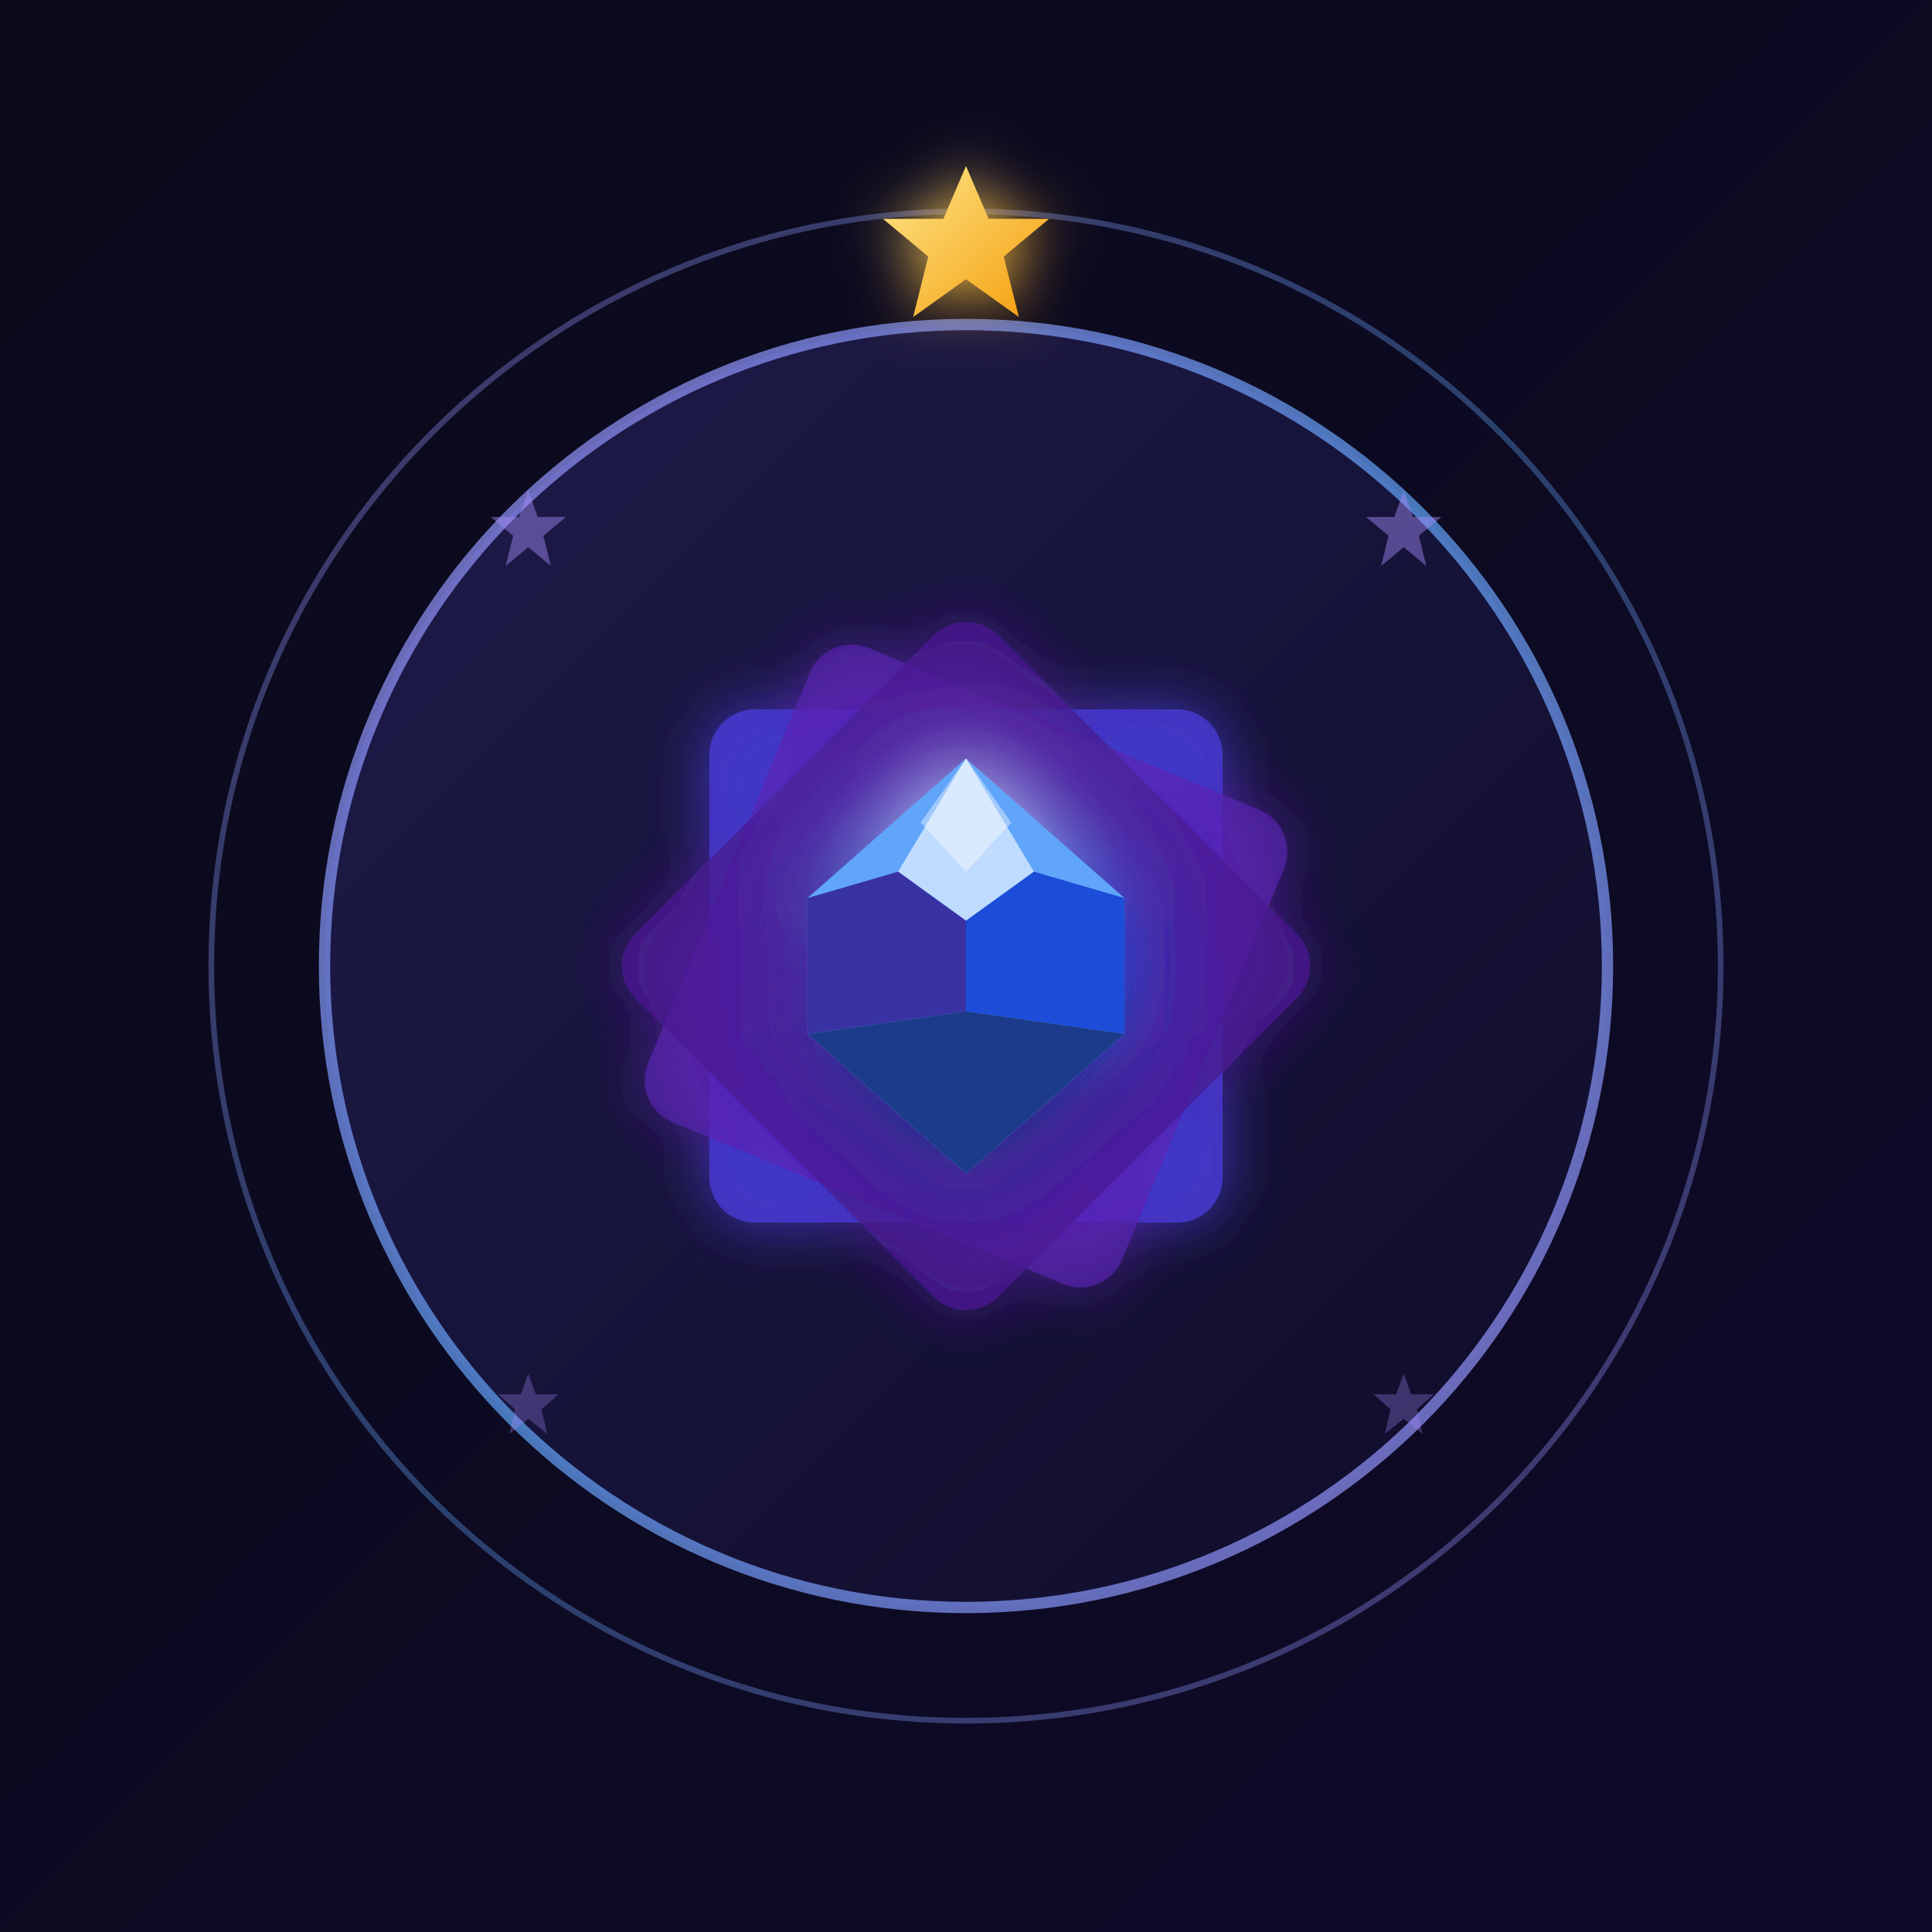
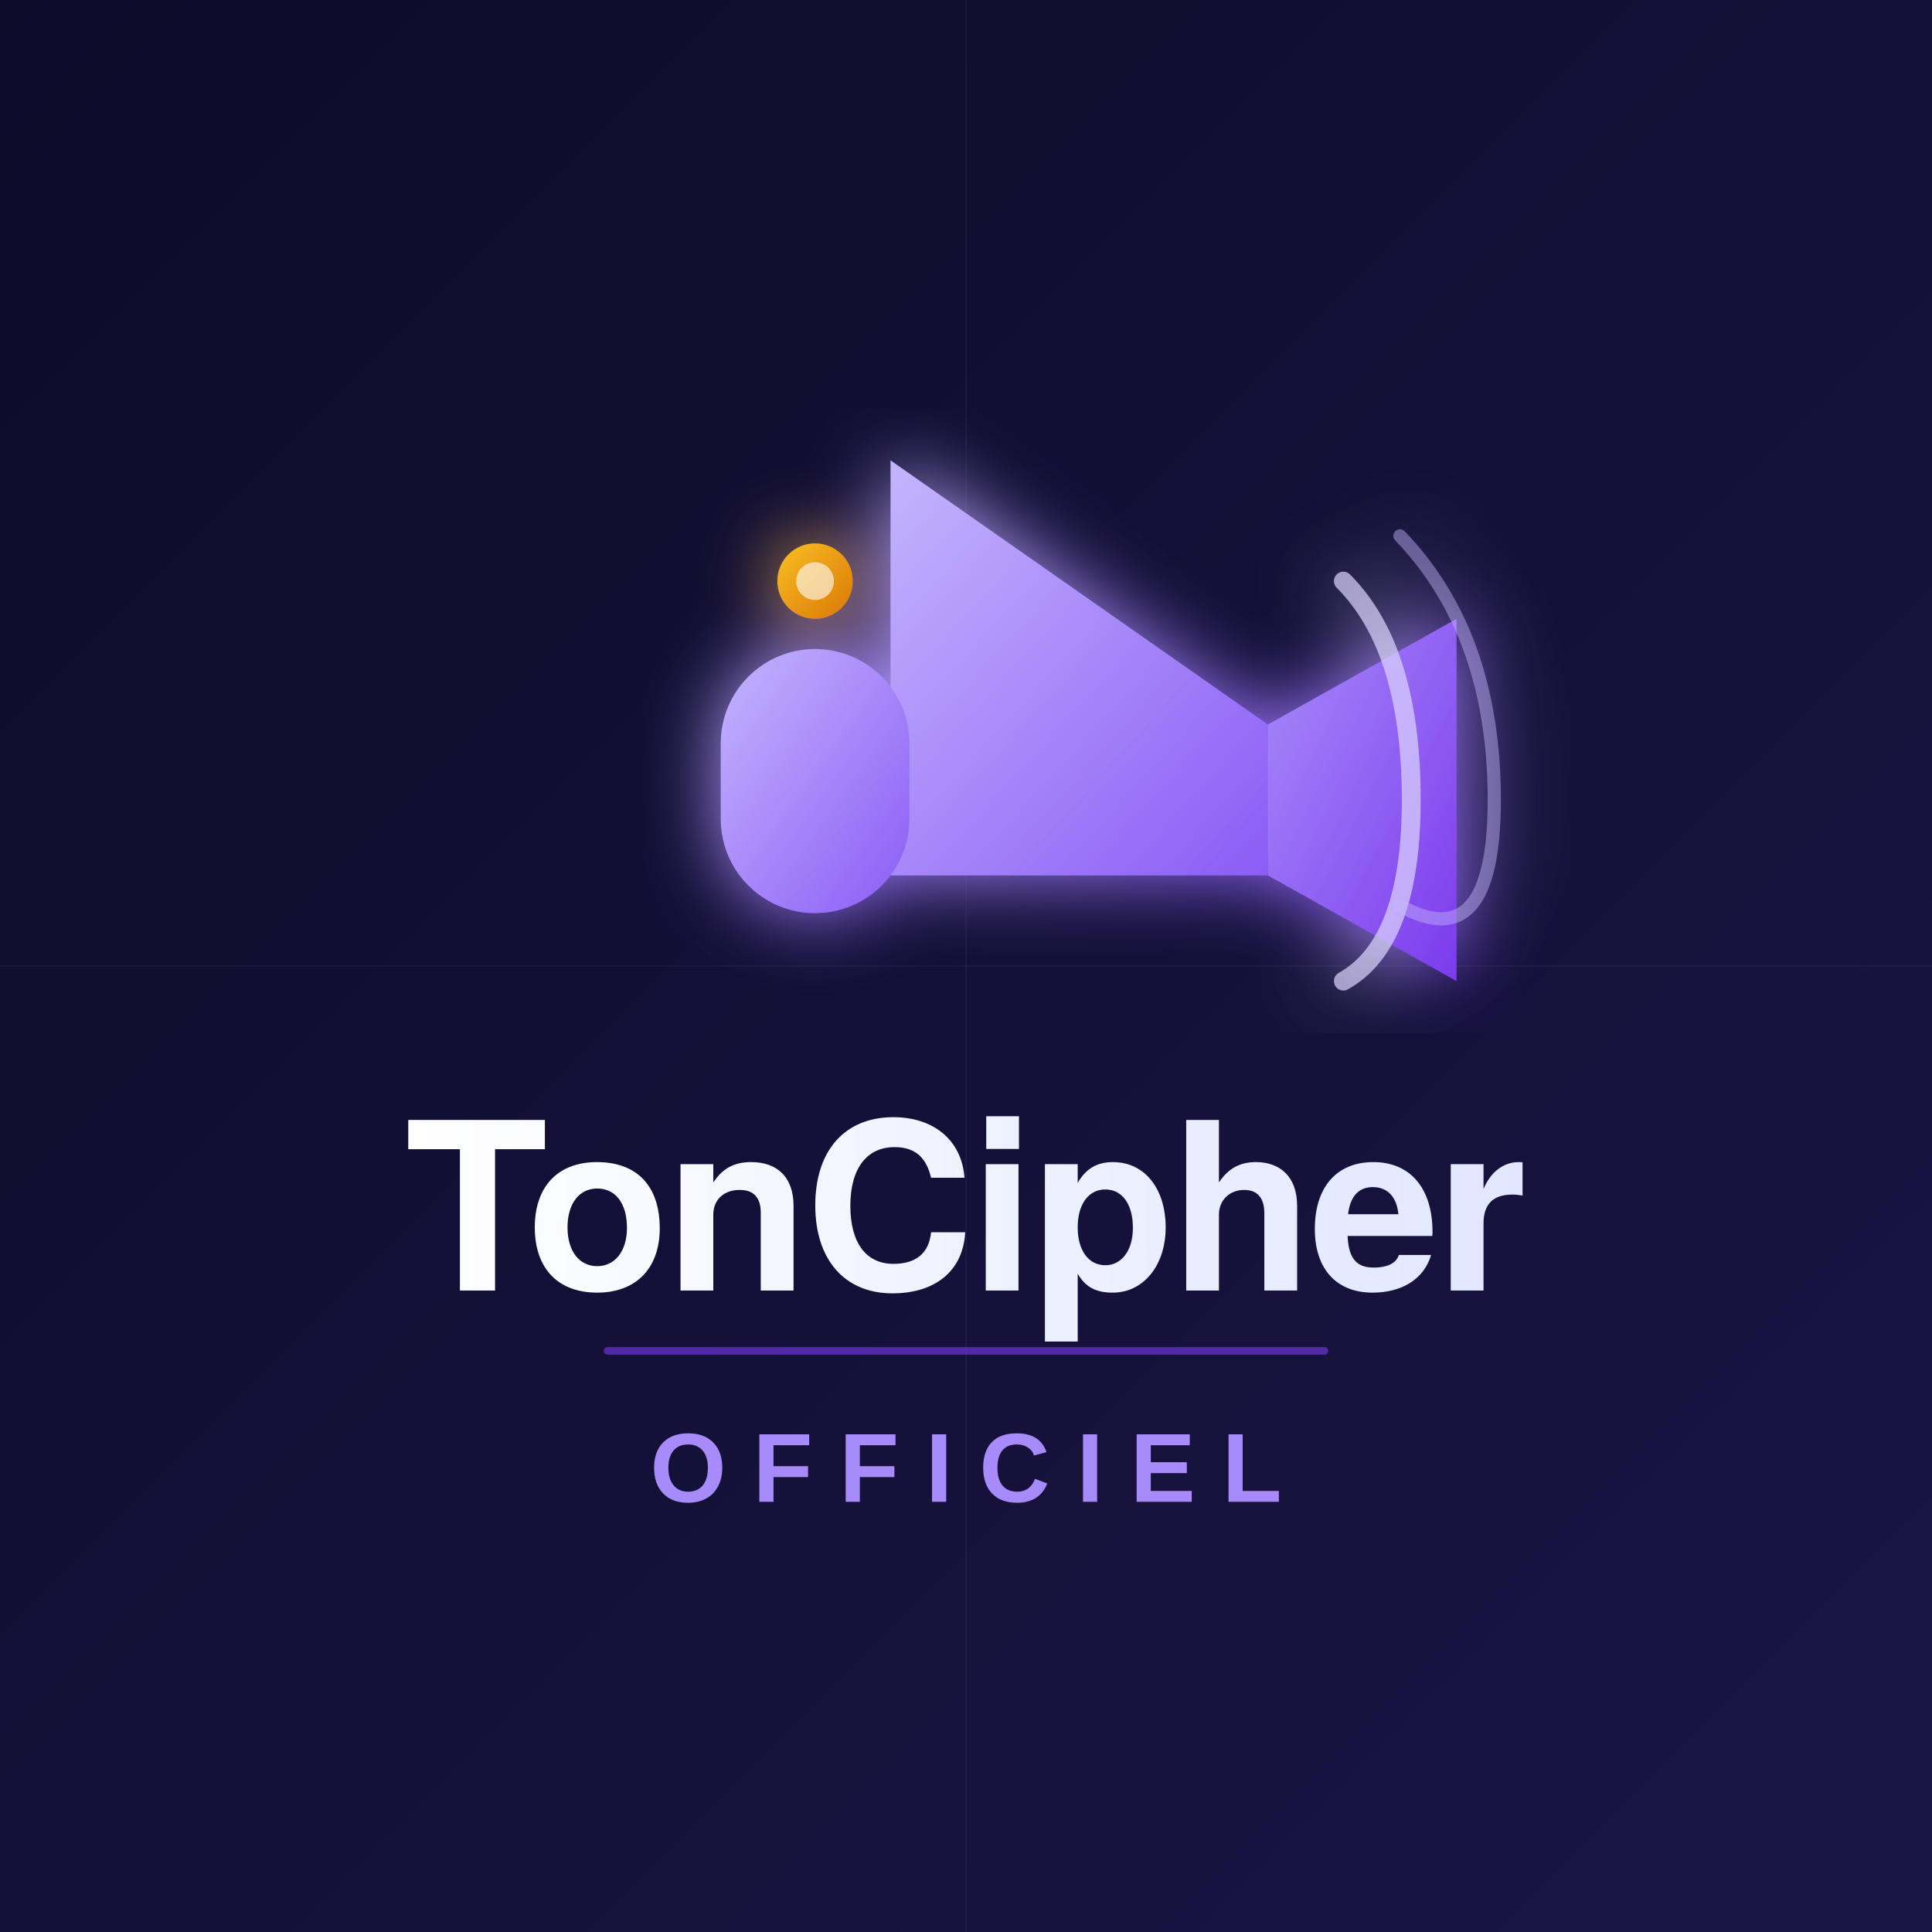
<svg xmlns="http://www.w3.org/2000/svg" viewBox="0 0 512 512" width="512" height="512">
  <defs>
    <linearGradient id="bg" x1="0%" y1="0%" x2="100%" y2="100%">
-       <stop offset="0%" stop-color="#0a0a1a" />
-       <stop offset="100%" stop-color="#0f0a2a" />
+       <stop offset="0%" stop-color="#0d0b2a" />
+       <stop offset="100%" stop-color="#1a1545" />
    </linearGradient>
-     <linearGradient id="ring" x1="0%" y1="0%" x2="100%" y2="100%">
+     <linearGradient id="icongrad" x1="0%" y1="0%" x2="100%" y2="100%">
      <stop offset="0%" stop-color="#a78bfa" />
-       <stop offset="50%" stop-color="#60a5fa" />
-       <stop offset="100%" stop-color="#a78bfa" />
+       <stop offset="100%" stop-color="#7c3aed" />
    </linearGradient>
-     <linearGradient id="inner" x1="0%" y1="0%" x2="100%" y2="100%">
-       <stop offset="0%" stop-color="#1e1b4b" />
-       <stop offset="100%" stop-color="#0f0c29" />
+     <linearGradient id="megagrad" x1="0%" y1="0%" x2="100%" y2="100%">
+       <stop offset="0%" stop-color="#c4b5fd" />
+       <stop offset="100%" stop-color="#8b5cf6" />
    </linearGradient>
-     <linearGradient id="star1" x1="0%" y1="0%" x2="100%" y2="100%">
-       <stop offset="0%" stop-color="#fde68a" />
-       <stop offset="100%" stop-color="#f59e0b" />
+     <linearGradient id="textgrad" x1="0%" y1="0%" x2="100%" y2="0%">
+       <stop offset="0%" stop-color="#ffffff" />
+       <stop offset="100%" stop-color="#e0e7ff" />
    </linearGradient>
-     <filter id="glow" x="-40%" y="-40%" width="180%" height="180%">
-       <feGaussianBlur stdDeviation="12" result="blur" />
+     <linearGradient id="badge" x1="0%" y1="0%" x2="100%" y2="100%">
+       <stop offset="0%" stop-color="#fbbf24" />
+       <stop offset="100%" stop-color="#d97706" />
+     </linearGradient>
+     <filter id="glow">
+       <feGaussianBlur stdDeviation="10" result="b" />
      <feMerge>
-         <feMergeNode in="blur" />
-         <feMergeNode in="SourceGraphic" />
-       </feMerge>
-     </filter>
-     <filter id="starglow" x="-60%" y="-60%" width="220%" height="220%">
-       <feGaussianBlur stdDeviation="8" result="blur" />
-       <feMerge>
-         <feMergeNode in="blur" />
+         <feMergeNode in="b" />
        <feMergeNode in="SourceGraphic" />
      </feMerge>
    </filter>
  </defs>
  <rect width="512" height="512" fill="url(#bg)" />
-   <circle cx="256" cy="256" r="200" fill="none" stroke="url(#ring)" stroke-width="1.5" opacity="0.35" />
-   <circle cx="256" cy="256" r="170" fill="url(#inner)" />
-   <circle cx="256" cy="256" r="170" fill="none" stroke="url(#ring)" stroke-width="3" opacity="0.7" />
-   <g transform="translate(256,256)" filter="url(#starglow)">
-     <g opacity="0.9">
-       <rect x="-68" y="-68" width="136" height="136" rx="12" fill="#4338ca" transform="rotate(0)" />
-       <rect x="-68" y="-68" width="136" height="136" rx="12" fill="#5b21b6" transform="rotate(22.5)" opacity="0.7" />
-       <rect x="-68" y="-68" width="136" height="136" rx="12" fill="#4c1d95" transform="rotate(45)" opacity="0.8" />
-     </g>
-     <g filter="url(#glow)">
-       <polygon points="0,-55  42,-18  42,18  0,55  -42,18  -42,-18" fill="#60a5fa" />
-       <polygon points="0,-55  18,-25  0,-12 -18,-25" fill="#bfdbfe" />
-       <polygon points="-42,-18 -18,-25  0,-12  0,12  -42,18" fill="#3730a3" />
-       <polygon points=" 42,-18  18,-25  0,-12  0,12   42,18" fill="#1d4ed8" />
-       <polygon points="0,55  -42,18  0,12  42,18" fill="#1e3a8a" />
-       <polygon points="0,-55  12,-38  0,-25  -12,-38" fill="white" opacity="0.4" />
-     </g>
+   <line x1="0" y1="256" x2="512" y2="256" stroke="#ffffff" stroke-width="0.4" opacity="0.04" />
+   <line x1="256" y1="0" x2="256" y2="512" stroke="#ffffff" stroke-width="0.4" opacity="0.04" />
+   <g transform="translate(256,182)" filter="url(#glow)">
+     <path d="M-20,-60 L80,10 L80,50 L-20,50 Z" fill="url(#megagrad)" rx="4" />
+     <path d="M80,10 L130,-18 L130,78 L80,50 Z" fill="url(#icongrad)" />
+     <rect x="-65" y="-10" width="50" height="70" rx="25" fill="url(#megagrad)" />
+     <path d="M100,-28 Q118,-10 118,30 Q118,68 100,78" fill="none" stroke="#ddd6fe" stroke-width="5" stroke-linecap="round" opacity="0.7" />
+     <path d="M115,-40 Q140,-14 140,30 Q140,72 115,58" fill="none" stroke="#c4b5fd" stroke-width="3.5" stroke-linecap="round" opacity="0.45" />
+     <circle cx="-40" cy="-28" r="10" fill="url(#badge)" />
+     <circle cx="-40" cy="-28" r="5" fill="white" opacity="0.6" />
  </g>
-   <g transform="translate(256,66)" filter="url(#starglow)">
-     <polygon points="0,-22 6,-8 22,-8 10,2 14,18 0,8 -14,18 -10,2 -22,-8 -6,-8" fill="url(#star1)" />
-   </g>
-   <g transform="translate(140,140)">
-     <polygon points="0,-10 2.5,-3 10,-3 4,2 6,10 0,5 -6,10 -4,2 -10,-3 -2.5,-3" fill="#a78bfa" opacity="0.45" />
-   </g>
-   <g transform="translate(372,140)">
-     <polygon points="0,-10 2.5,-3 10,-3 4,2 6,10 0,5 -6,10 -4,2 -10,-3 -2.5,-3" fill="#a78bfa" opacity="0.45" />
-   </g>
-   <g transform="translate(140,372)">
-     <polygon points="0,-8 2,-2.5 8,-2.5 3.5,1.5 5,8 0,4 -5,8 -3.5,1.5 -8,-2.5 -2,-2.5" fill="#a78bfa" opacity="0.3" />
-   </g>
-   <g transform="translate(372,372)">
-     <polygon points="0,-8 2,-2.5 8,-2.5 3.5,1.5 5,8 0,4 -5,8 -3.5,1.5 -8,-2.5 -2,-2.5" fill="#a78bfa" opacity="0.3" />
-   </g>
+   <text x="256" y="342" font-family="'Arial Black','Impact','Helvetica Neue',sans-serif" font-weight="900" font-size="62" fill="url(#textgrad)" text-anchor="middle" letter-spacing="-1">TonCipher</text>
+   <rect x="160" y="357" width="192" height="2" rx="1" fill="#7c3aed" opacity="0.6" />
+   <text x="256" y="398" font-family="'Arial','Helvetica Neue',sans-serif" font-weight="700" font-size="26" fill="#a78bfa" text-anchor="middle" letter-spacing="7">OFFICIEL</text>
</svg>
